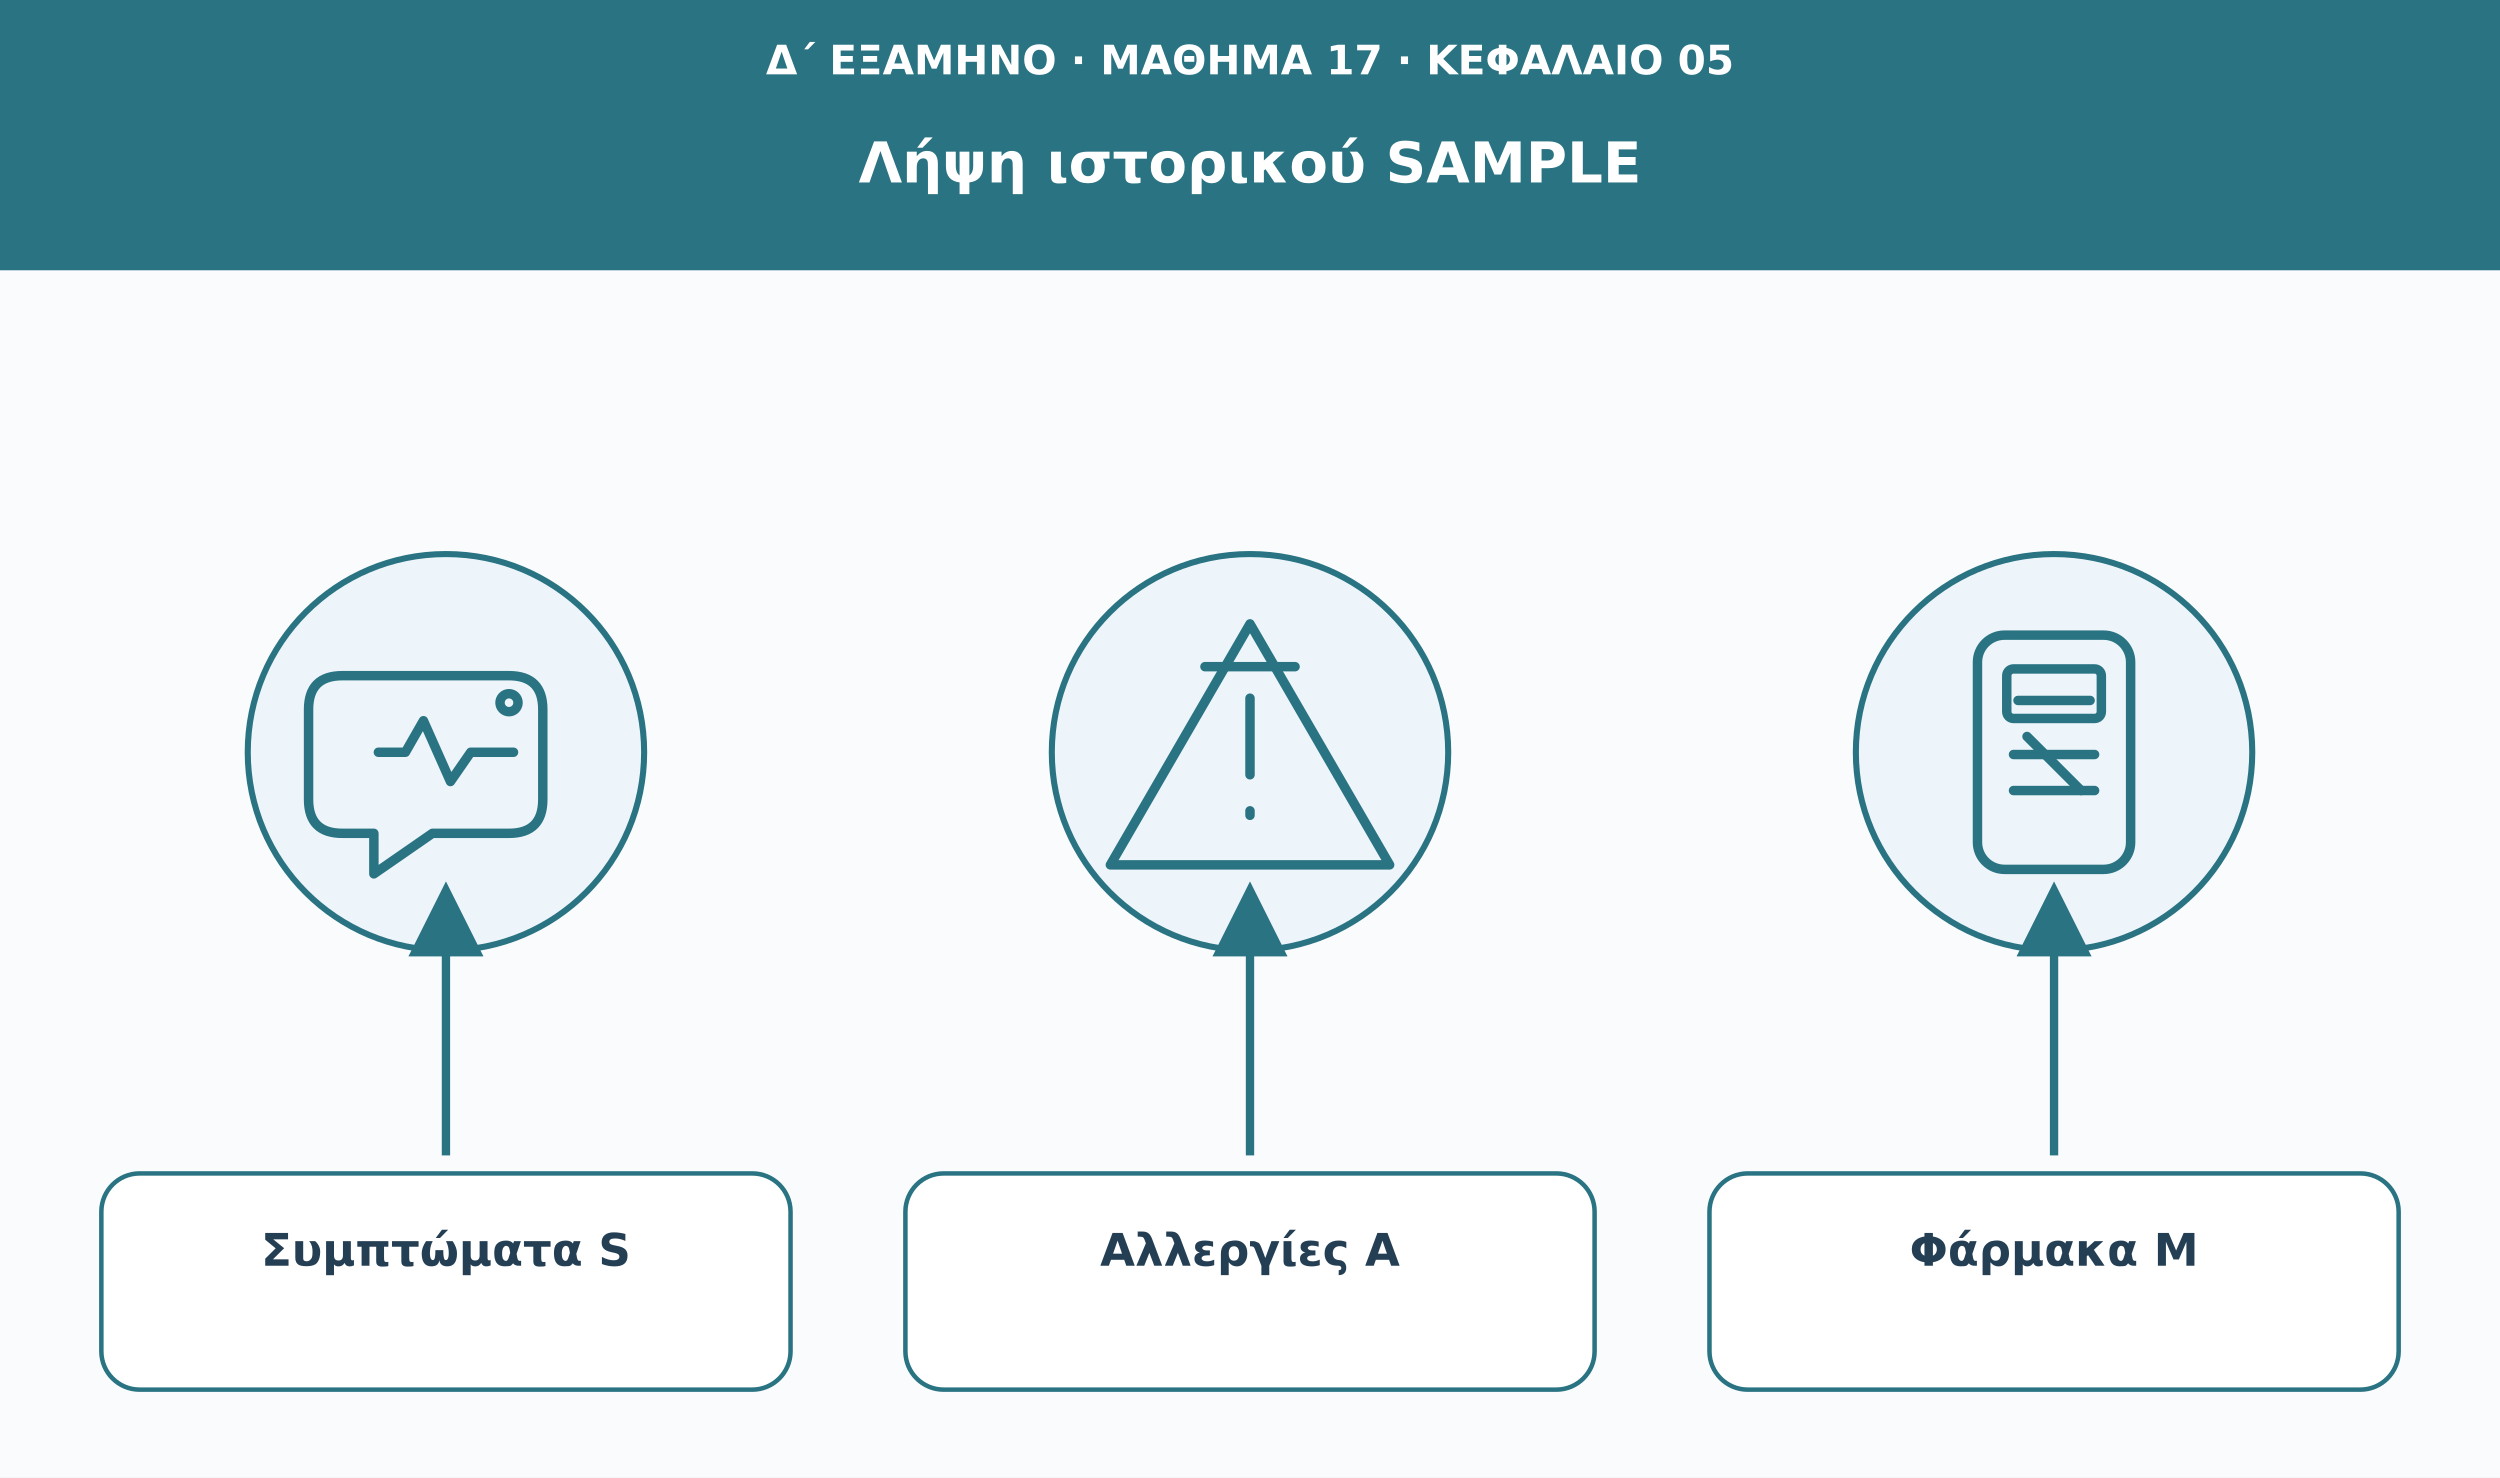
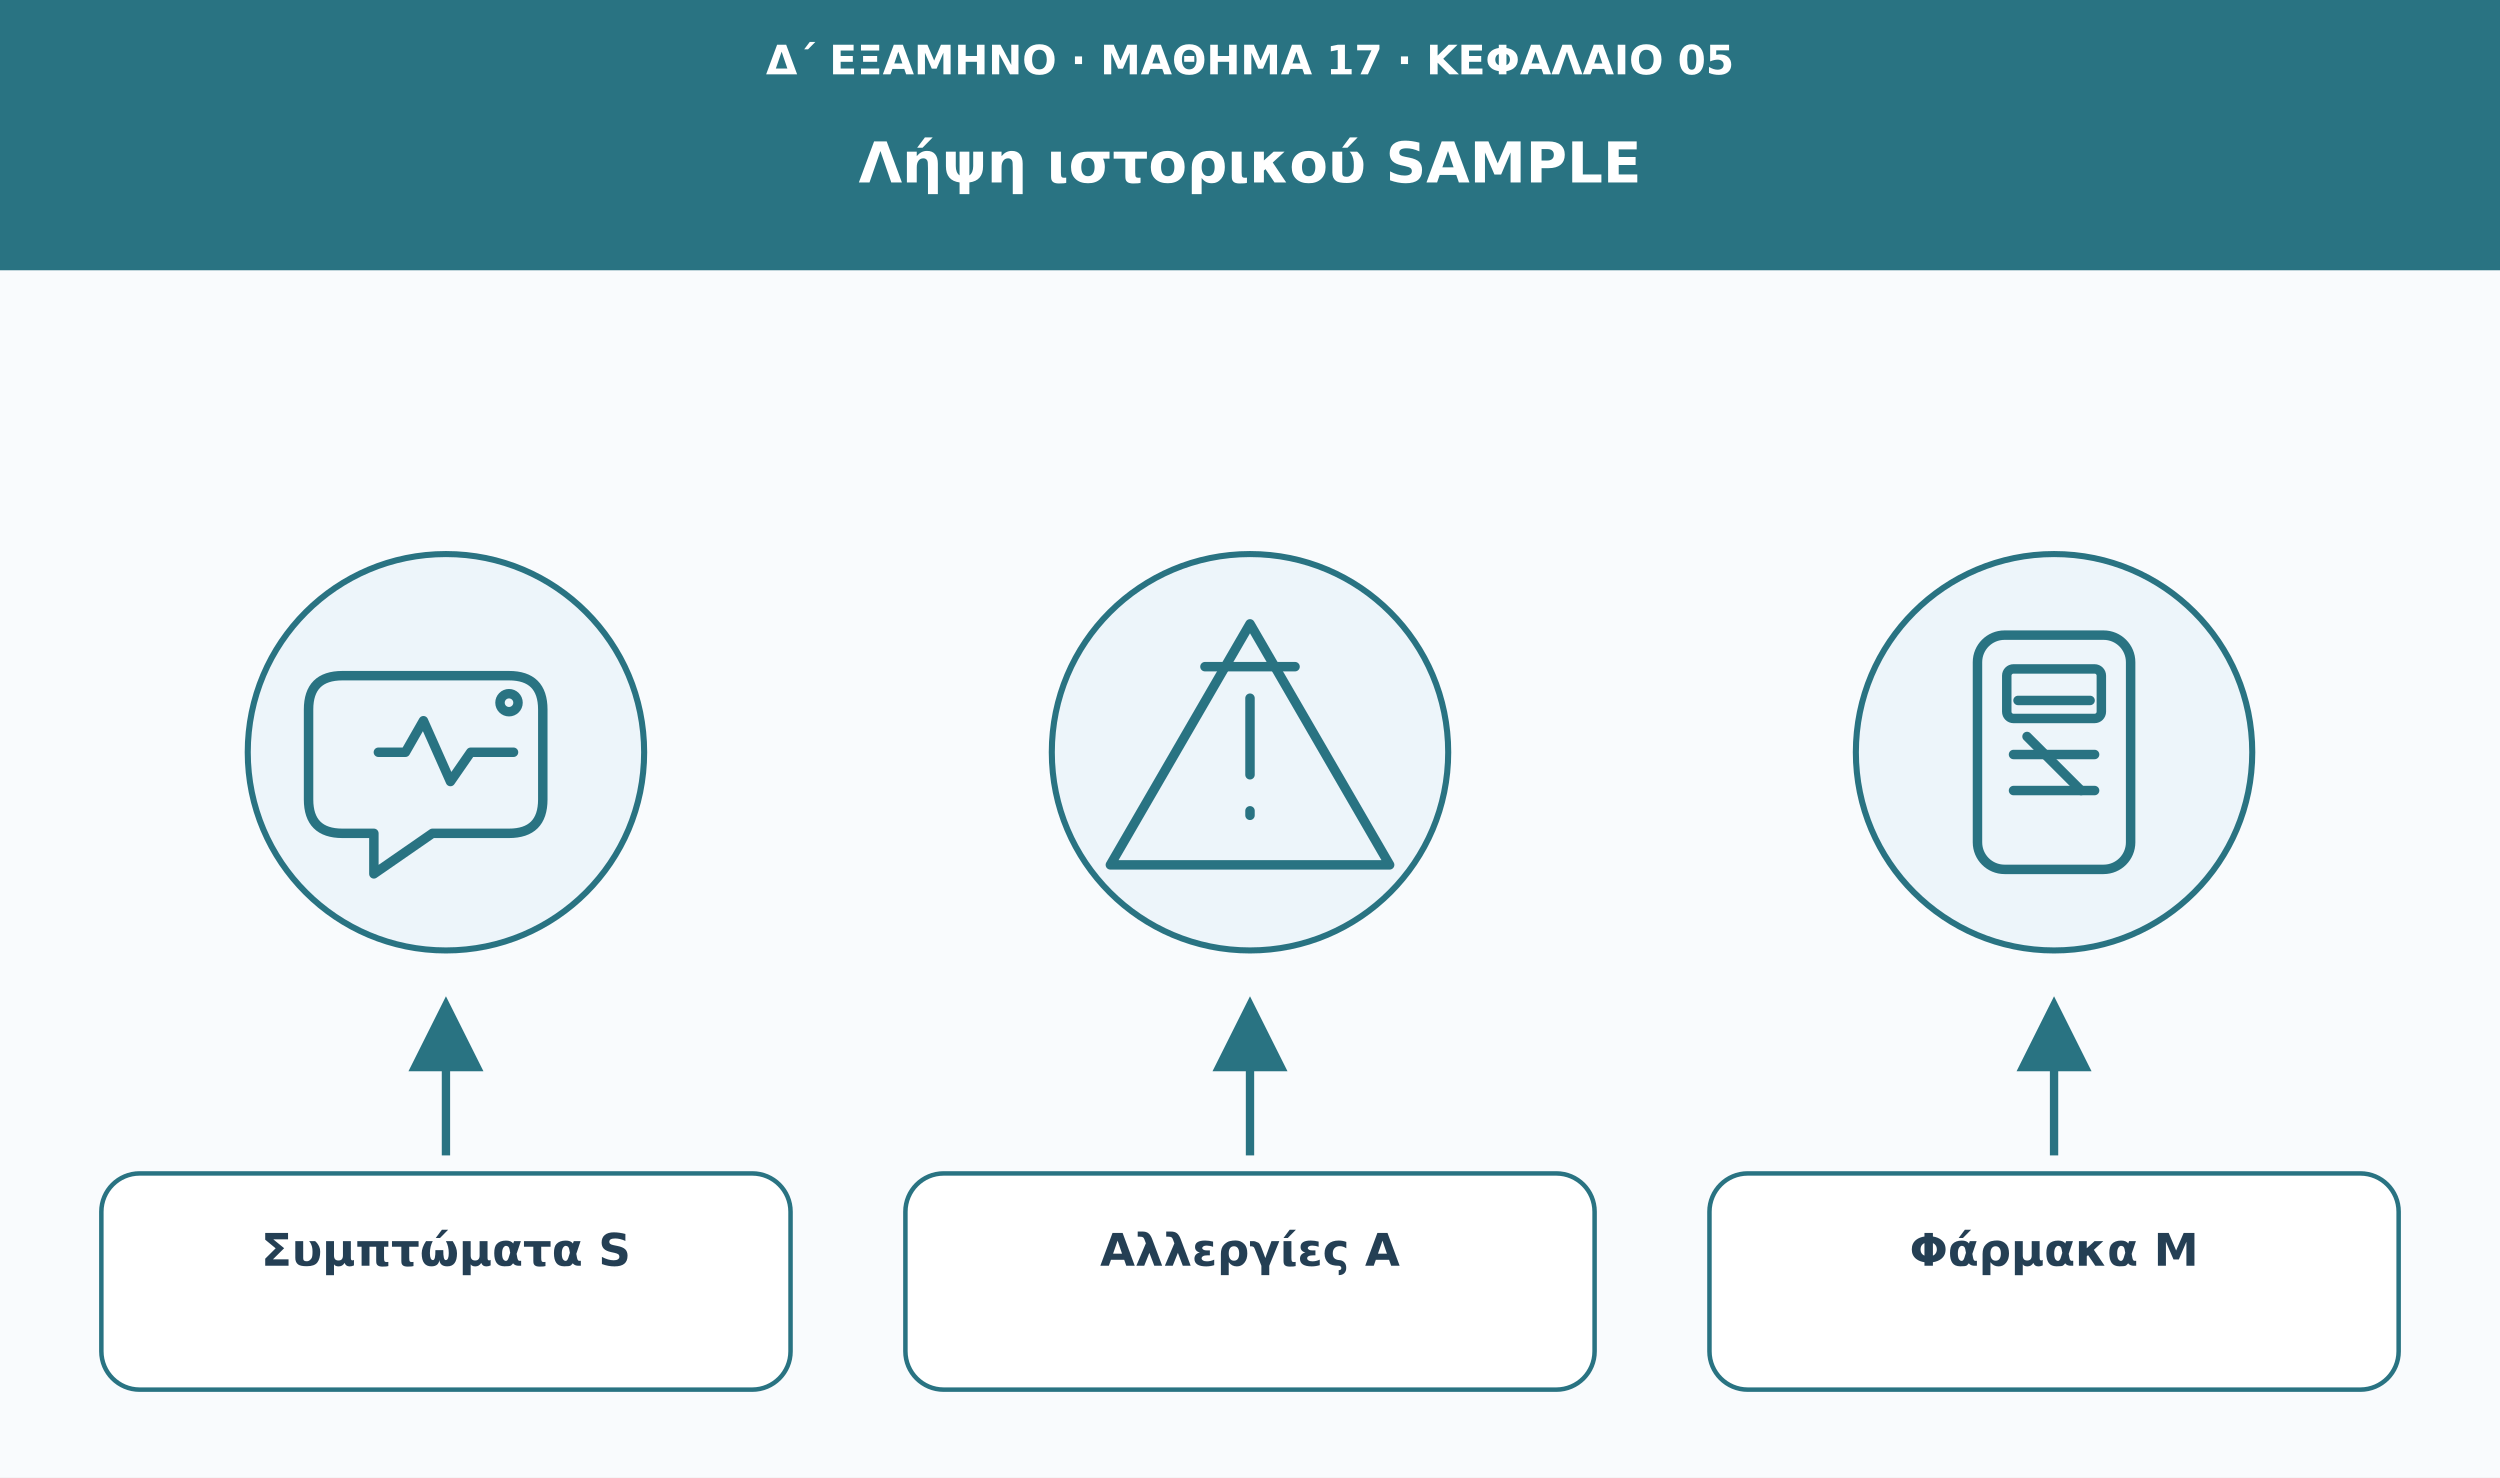
<svg xmlns="http://www.w3.org/2000/svg" viewBox="0 0 1110 656" role="img" aria-labelledby="t d">
  <defs>
    <marker id="arrow" viewBox="0 0 10 10" markerWidth="9" markerHeight="9" refX="8" refY="5" orient="auto">
      <path d="M0 0L10 5L0 10Z" fill="#297382" />
    </marker>
  </defs>
  <rect width="1110" height="656" fill="#f9fbfd" />
  <rect width="1110" height="120" fill="#297382" />
  <text x="555" y="33" font-family="DejaVu Sans,Arial,sans-serif" font-size="18" fill="#fff" font-weight="680" text-anchor="middle">Δ΄ ΕΞΑΜΗΝΟ · ΜΑΘΗΜΑ 17 · ΚΕΦΑΛΑΙΟ 05</text>
  <text x="555" y="81" font-family="DejaVu Sans,Arial,sans-serif" font-size="25" fill="#fff" font-weight="750" text-anchor="middle">Λήψη ιστορικού SAMPLE</text>
  <circle cx="198" cy="334" r="88" fill="#edf5fa" stroke="#297382" stroke-width="2.7" />
  <g transform="translate(198 334)" fill="none" stroke="#297382" stroke-width="4.2" stroke-linecap="round" stroke-linejoin="round">
    <path d="M-46-34h74q15 0 15 15v40q0 15-15 15h-34l-26 18v-18h-14q-15 0-15-15v-40q0-15 15-15Z" />
    <path d="M-30 0h12l8-14 12 27 9-13h19" />
    <circle cx="28" cy="-22" r="4" />
  </g>
-   <path d="M198 513L198 398" stroke="#297382" stroke-width="3.7" marker-end="url(#arrow)" />
+   <path d="M198 513L198 449" stroke="#297382" stroke-width="3.7" marker-end="url(#arrow)" />
  <rect x="45" y="521" width="306" height="96" rx="17" fill="#fff" stroke="#297382" stroke-width="2" />
  <text x="198" y="562" font-family="DejaVu Sans,Arial,sans-serif" font-size="20" fill="#243f54" font-weight="700" text-anchor="middle">Συμπτώματα S</text>
  <circle cx="555" cy="334" r="88" fill="#edf5fa" stroke="#297382" stroke-width="2.7" />
  <g transform="translate(555 334)" fill="none" stroke="#297382" stroke-width="4.2" stroke-linecap="round" stroke-linejoin="round">
    <path d="M0-57L62 50H-62Z" />
    <path d="M0-24v34m0 16v2" />
    <path d="M-20-38h40" />
  </g>
-   <path d="M555 513L555 398" stroke="#297382" stroke-width="3.7" marker-end="url(#arrow)" />
+   <path d="M555 513L555 449" stroke="#297382" stroke-width="3.7" marker-end="url(#arrow)" />
  <rect x="402" y="521" width="306" height="96" rx="17" fill="#fff" stroke="#297382" stroke-width="2" />
  <text x="555" y="562" font-family="DejaVu Sans,Arial,sans-serif" font-size="20" fill="#243f54" font-weight="700" text-anchor="middle">Αλλεργίες A</text>
  <circle cx="912" cy="334" r="88" fill="#edf5fa" stroke="#297382" stroke-width="2.7" />
  <g transform="translate(912 334)" fill="none" stroke="#297382" stroke-width="4.2" stroke-linecap="round" stroke-linejoin="round">
    <rect x="-34" y="-52" width="68" height="104" rx="12" />
    <rect x="-21" y="-37" width="42" height="22" rx="3" />
    <path d="M-18 1h36m-36 16h36" />
    <path d="M-16-23h32" />
    <path d="M-12-7l24 24" />
  </g>
-   <path d="M912 513L912 398" stroke="#297382" stroke-width="3.7" marker-end="url(#arrow)" />
+   <path d="M912 513L912 449" stroke="#297382" stroke-width="3.7" marker-end="url(#arrow)" />
  <rect x="759" y="521" width="306" height="96" rx="17" fill="#fff" stroke="#297382" stroke-width="2" />
  <text x="912" y="562" font-family="DejaVu Sans,Arial,sans-serif" font-size="20" fill="#243f54" font-weight="700" text-anchor="middle">Φάρμακα M</text>
</svg>
